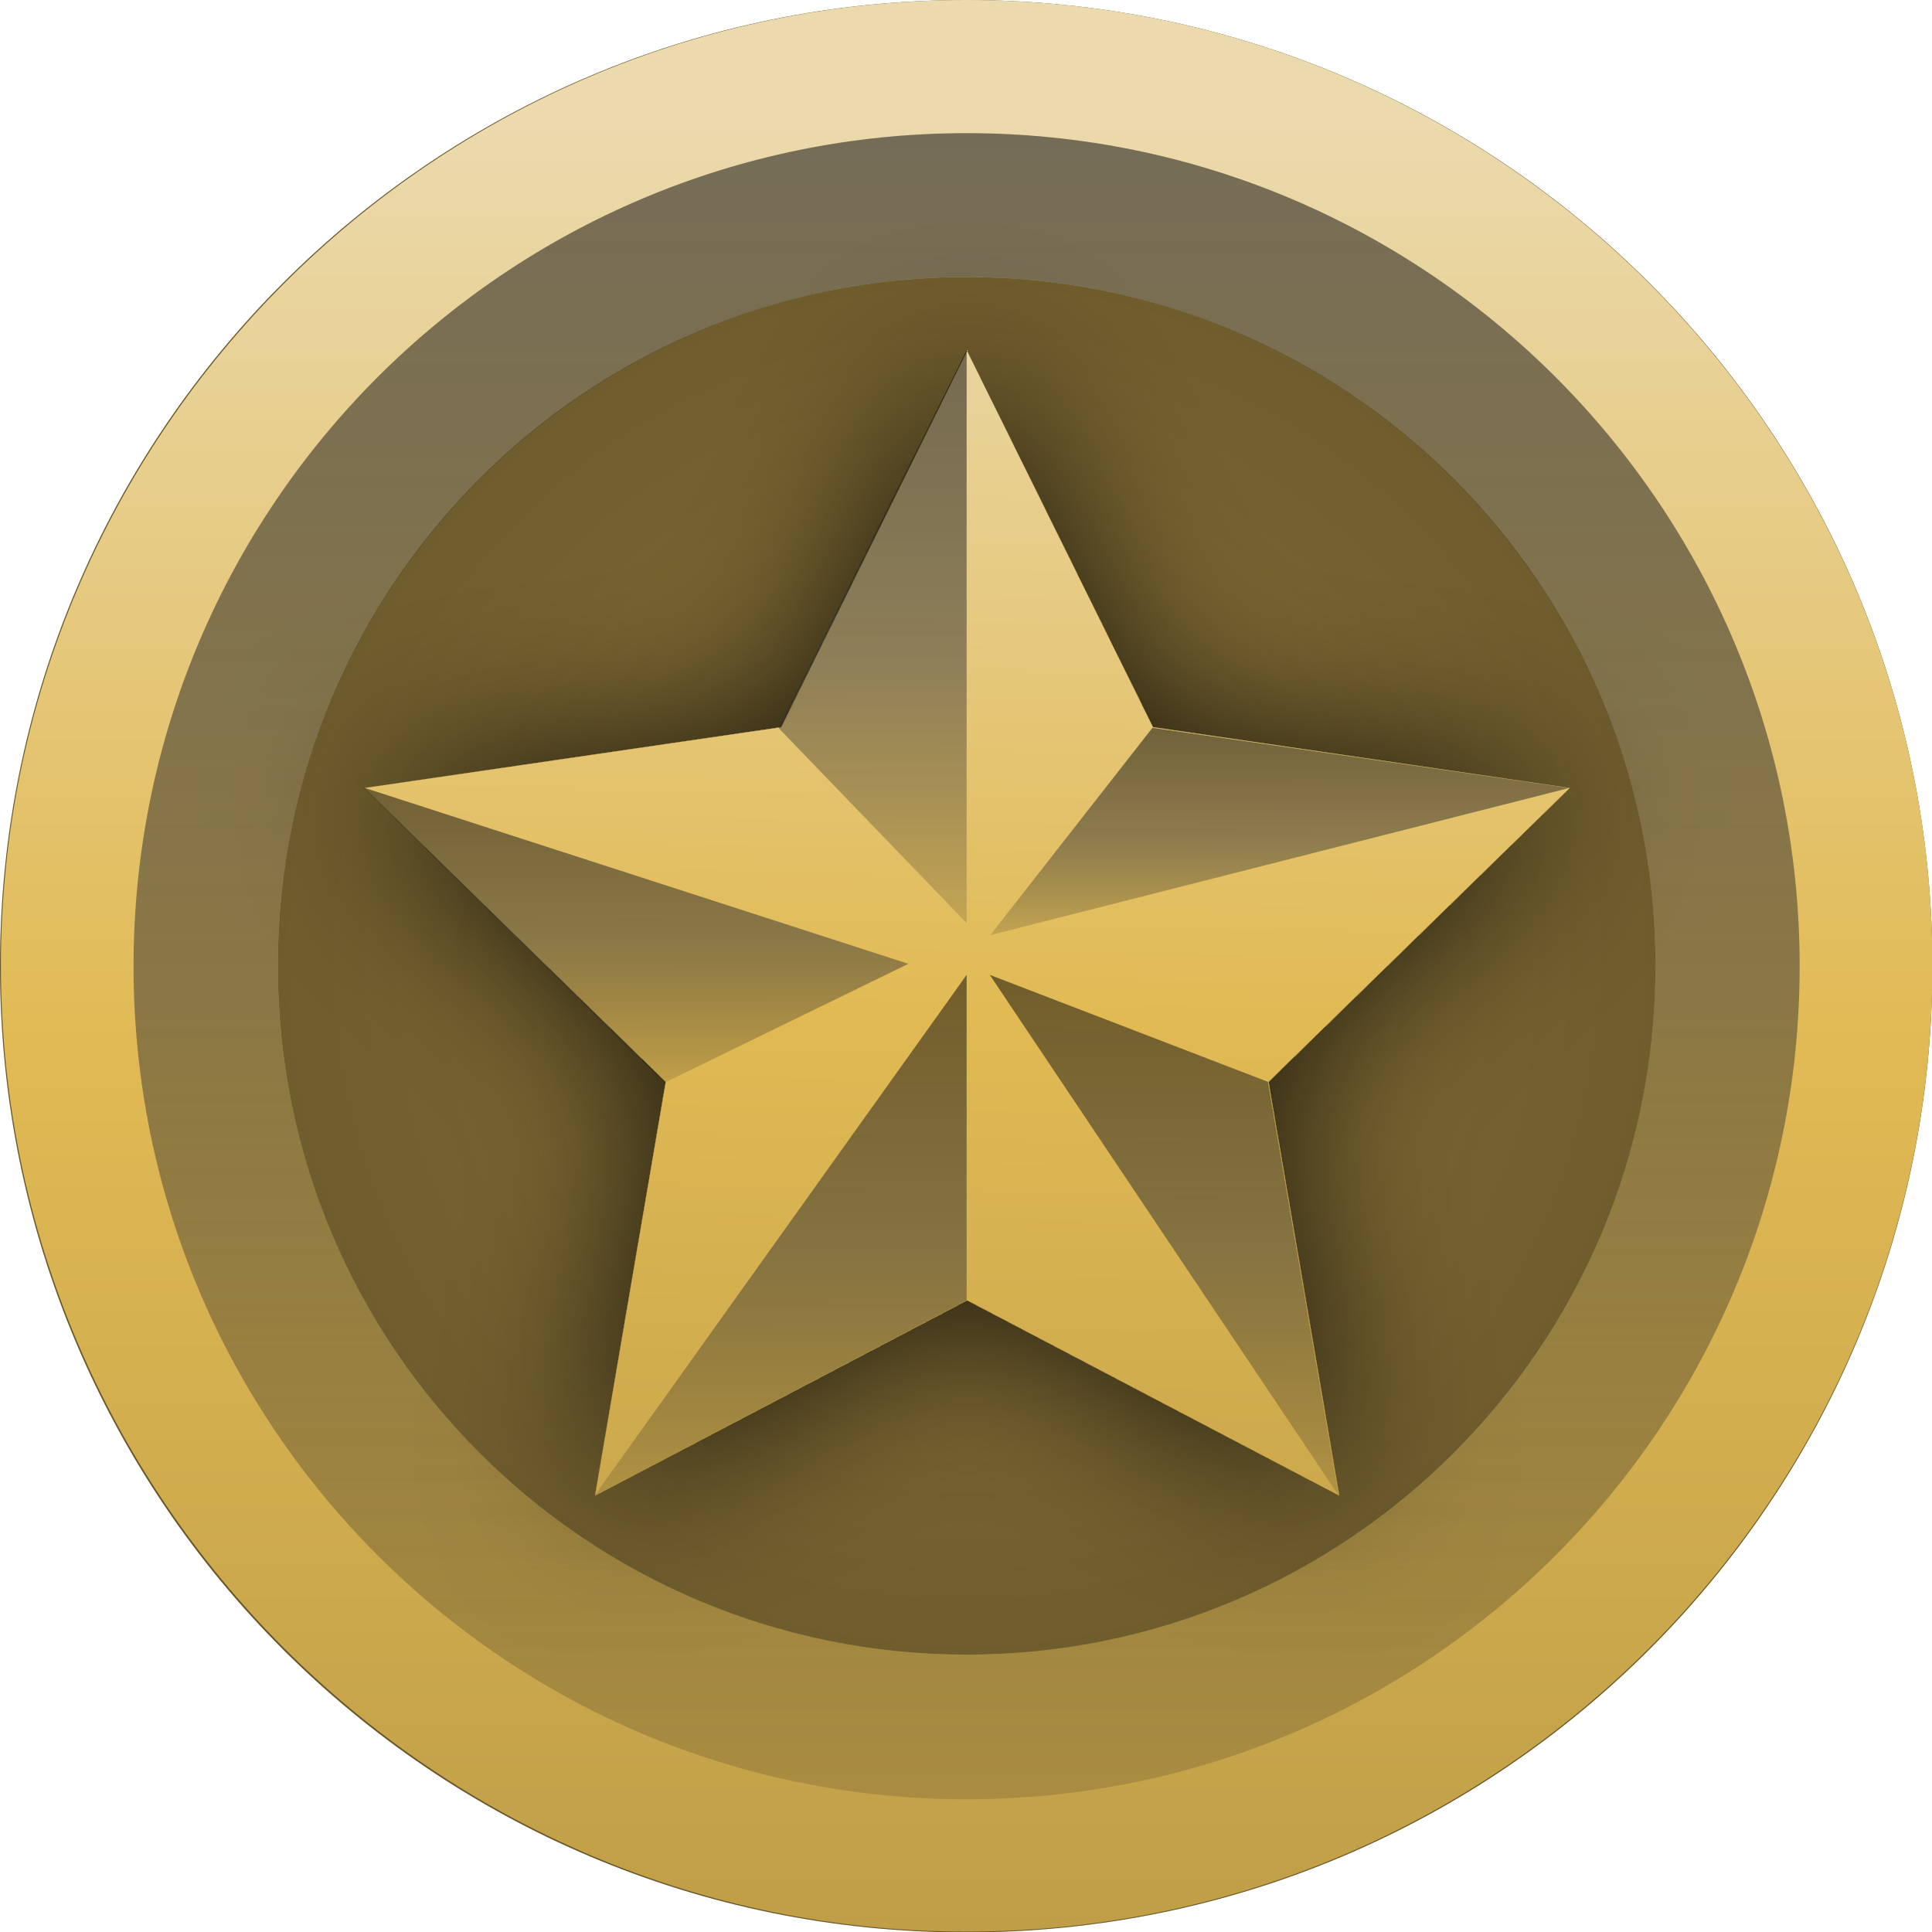
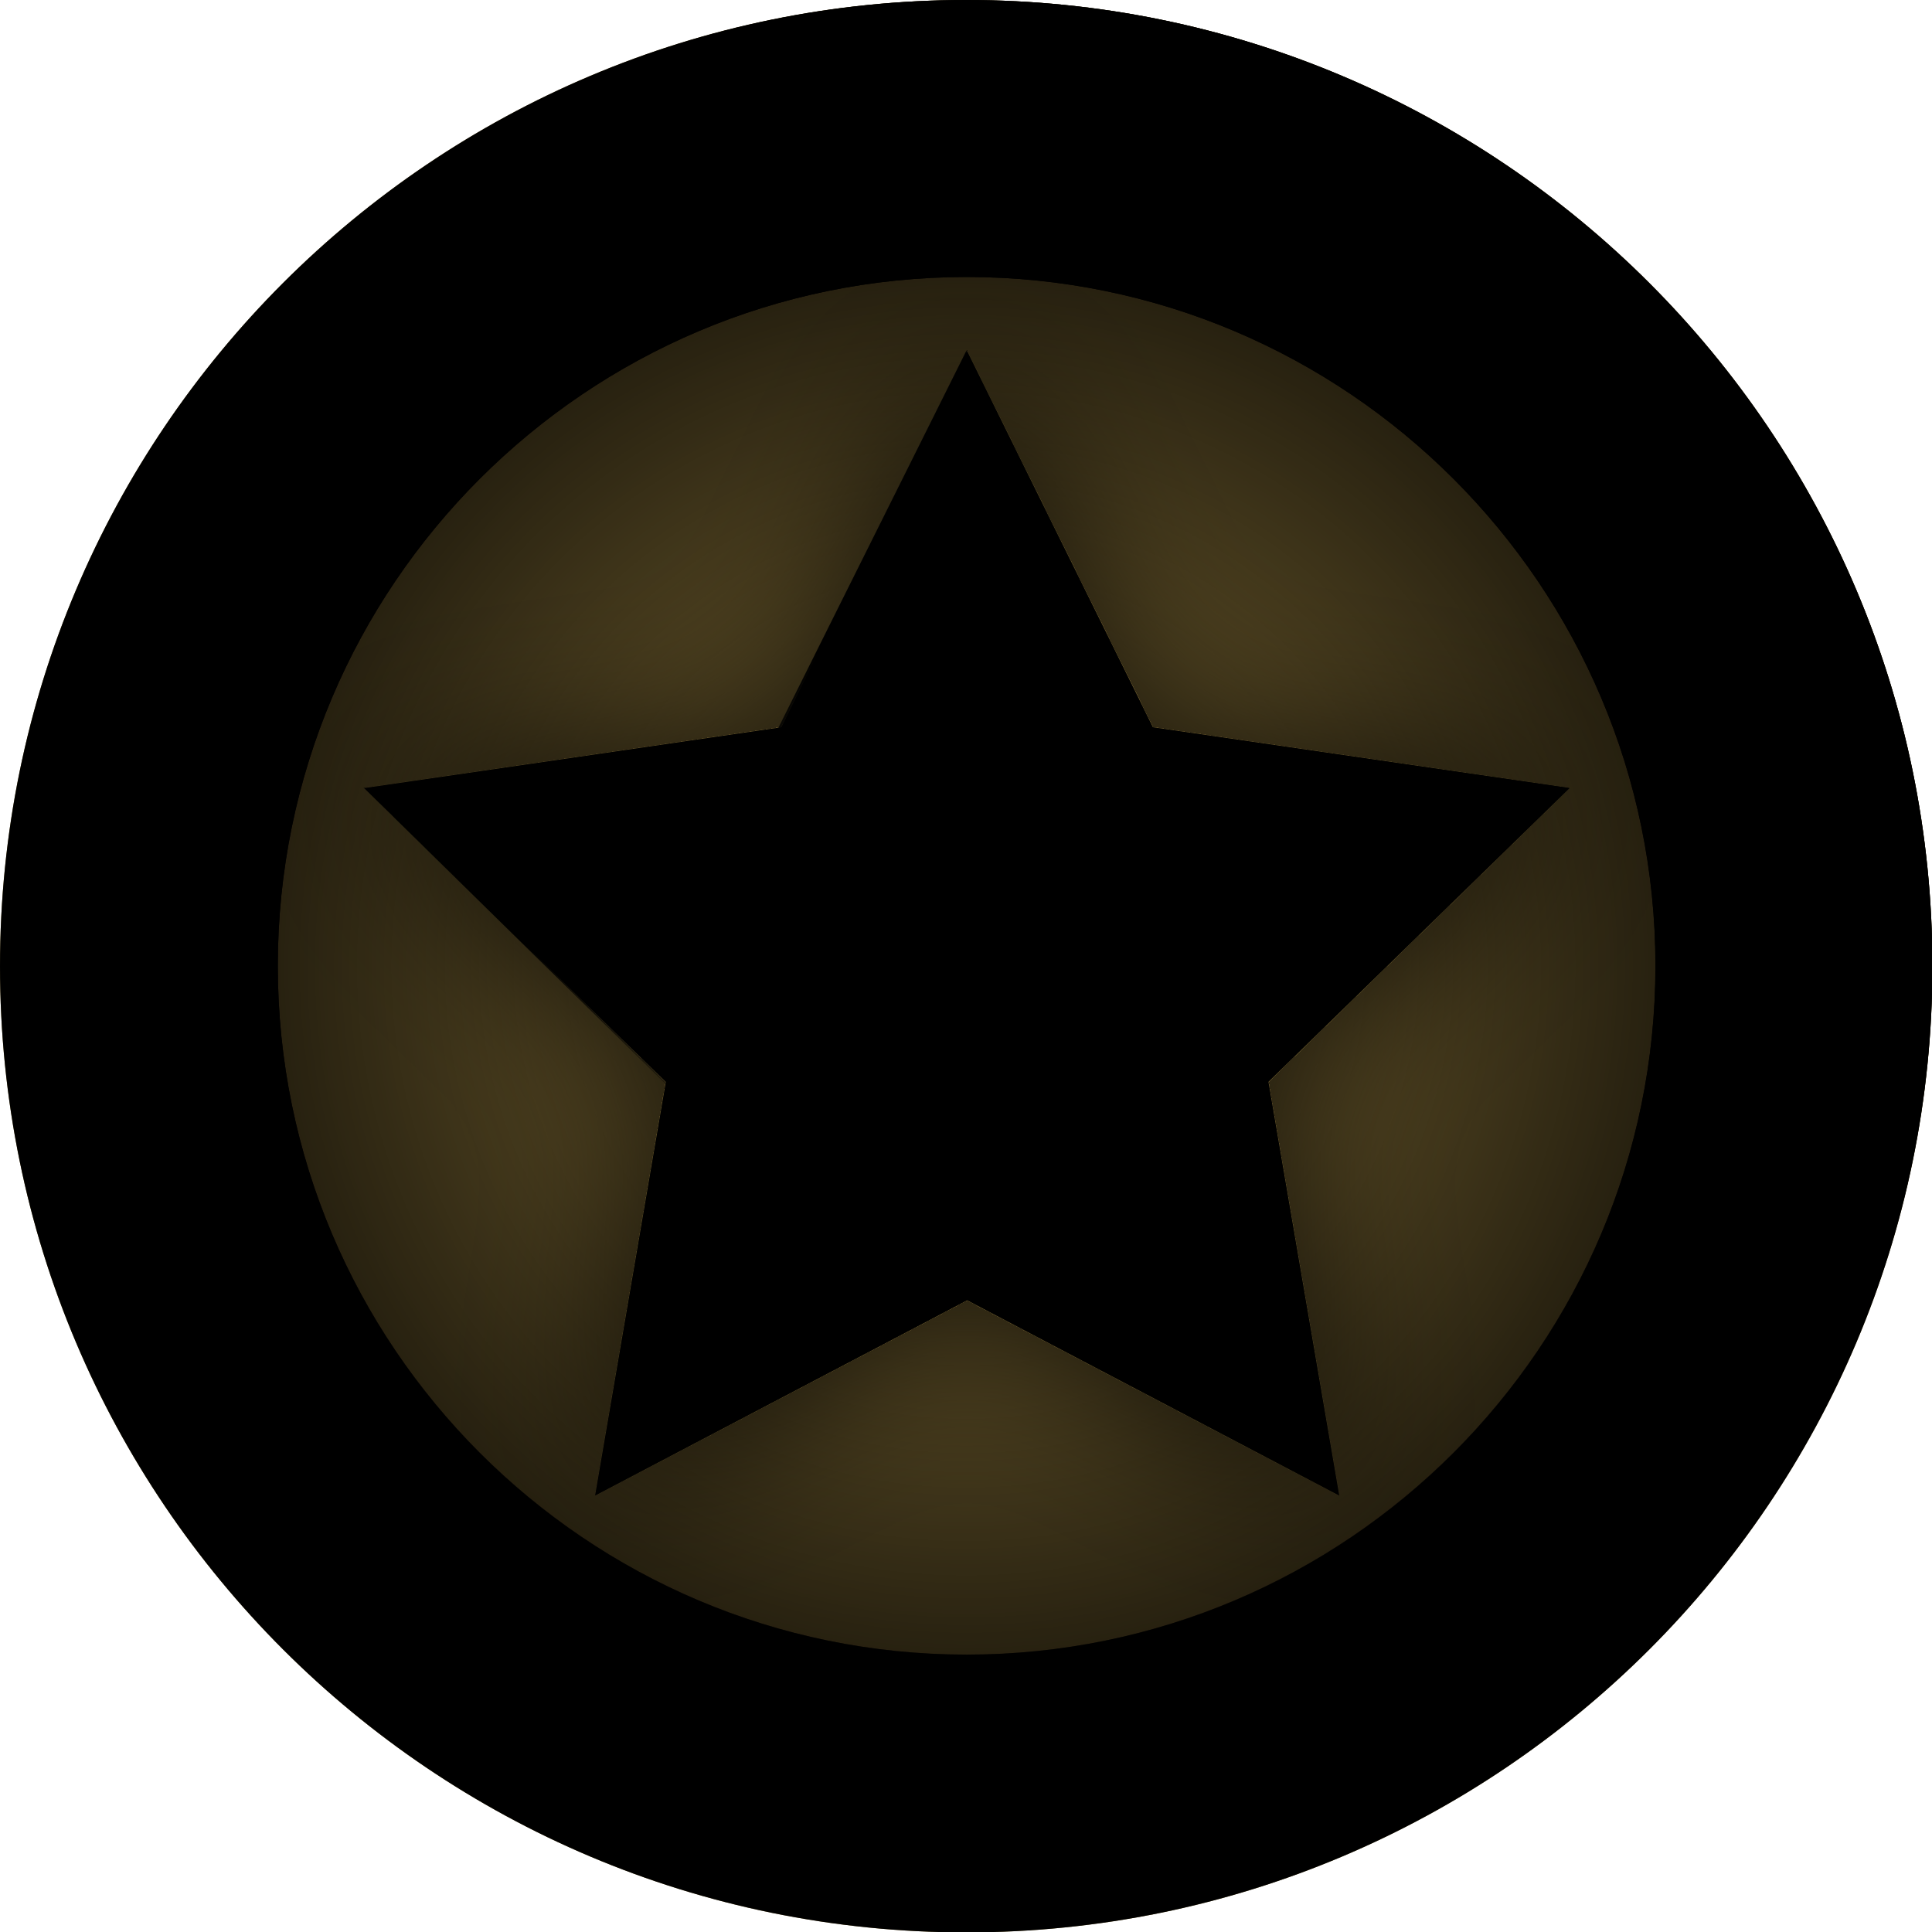
<svg xmlns="http://www.w3.org/2000/svg" width="24" height="24" viewBox="0 0 24 24" fill="none">
  <g id="Icon">
    <g id="Vector">
      <path d="M12.003 24.005C18.631 24.005 24.005 18.631 24.005 12.003C24.005 5.374 18.631 0 12.003 0C5.374 0 0 5.374 0 12.003C0 18.631 5.374 24.005 12.003 24.005Z" fill="#877137" />
-       <path d="M12.003 24.005C18.631 24.005 24.005 18.631 24.005 12.003C24.005 5.374 18.631 0 12.003 0C5.374 0 0 5.374 0 12.003C0 18.631 5.374 24.005 12.003 24.005Z" fill="url(#paint0_radial_8215_36614)" fill-opacity="0.25" />
+       <path d="M12.003 24.005C18.631 24.005 24.005 18.631 24.005 12.003C24.005 5.374 18.631 0 12.003 0C5.374 0 0 5.374 0 12.003C0 18.631 5.374 24.005 12.003 24.005Z" fill="url(#paint0_radial_8215_36614)" fillOpacity="0.25" />
    </g>
    <path id="Vector_2" d="M12.008 0C5.397 0 0.011 5.386 0.011 11.997C0.011 18.608 5.397 23.995 12.008 23.995C18.619 23.995 24.005 18.608 24.005 11.997C24.005 5.386 18.624 0 12.008 0ZM12.008 3.441C16.732 3.441 20.565 7.274 20.565 11.997C20.565 16.721 16.732 20.554 12.008 20.554C7.284 20.554 3.451 16.721 3.451 11.997C3.451 7.274 7.279 3.441 12.008 3.441Z" fill="url(#paint1_linear_8215_36614)" />
-     <path id="Vector_3" d="M12.008 3.441C16.726 3.441 20.564 7.279 20.564 11.998C20.564 16.716 16.726 20.554 12.008 20.554C7.289 20.554 3.451 16.716 3.451 11.998C3.451 7.279 7.289 3.441 12.008 3.441ZM12.008 1.654C6.293 1.654 1.659 6.288 1.659 12.003C1.659 17.718 6.293 22.351 12.008 22.351C17.723 22.351 22.356 17.718 22.356 12.003C22.356 6.288 17.723 1.654 12.008 1.654Z" fill="url(#paint2_linear_8215_36614)" fill-opacity="0.5" />
+     <path id="Vector_3" d="M12.008 3.441C16.726 3.441 20.564 7.279 20.564 11.998C20.564 16.716 16.726 20.554 12.008 20.554C7.289 20.554 3.451 16.716 3.451 11.998C3.451 7.279 7.289 3.441 12.008 3.441ZM12.008 1.654C6.293 1.654 1.659 6.288 1.659 12.003C1.659 17.718 6.293 22.351 12.008 22.351C17.723 22.351 22.356 17.718 22.356 12.003C22.356 6.288 17.723 1.654 12.008 1.654Z" fill="url(#paint2_linear_8215_36614)" fillOpacity="0.5" />
    <g id="Vector_4" filter="url(#filter0_d_8215_36614)">
      <path d="M12.008 4.35L14.322 9.034L19.5 9.789L15.757 13.439L16.637 18.579L12.014 16.152L7.392 18.579L8.271 13.439L4.528 9.789L9.706 9.034L12.02 4.35H12.008Z" fill="url(#paint3_linear_8215_36614)" />
    </g>
-     <path id="Vector_5" d="M12.008 4.35V11.467L9.669 9.041L12.008 4.35Z" fill="url(#paint4_linear_8215_36614)" fill-opacity="0.5" />
-     <path id="Vector_6" d="M4.516 9.783L11.284 11.973L8.252 13.451L4.516 9.783Z" fill="url(#paint5_linear_8215_36614)" fill-opacity="0.5" />
-     <path id="Vector_7" d="M12.008 16.153V12.11L7.386 18.579L12.008 16.153Z" fill="url(#paint6_linear_8215_36614)" fill-opacity="0.5" />
-     <path id="Vector_8" d="M16.63 18.579L12.295 12.11L15.751 13.439L16.63 18.579Z" fill="url(#paint7_linear_8215_36614)" fill-opacity="0.5" />
-     <path id="Vector_9" d="M19.487 9.79L12.301 11.617L14.316 9.041L19.493 9.79H19.487Z" fill="url(#paint8_linear_8215_36614)" fill-opacity="0.5" />
+     <path id="Vector_5" d="M12.008 4.35V11.467L9.669 9.041L12.008 4.35Z" fill="url(#paint4_linear_8215_36614)" fillOpacity="0.5" />
+     <path id="Vector_6" d="M4.516 9.783L11.284 11.973L8.252 13.451L4.516 9.783Z" fill="url(#paint5_linear_8215_36614)" fillOpacity="0.5" />
+     <path id="Vector_7" d="M12.008 16.153V12.11L7.386 18.579L12.008 16.153Z" fill="url(#paint6_linear_8215_36614)" fillOpacity="0.5" />
+     <path id="Vector_8" d="M16.63 18.579L12.295 12.11L15.751 13.439L16.63 18.579Z" fill="url(#paint7_linear_8215_36614)" fillOpacity="0.5" />
+     <path id="Vector_9" d="M19.487 9.79L12.301 11.617L14.316 9.041L19.493 9.79H19.487Z" fill="url(#paint8_linear_8215_36614)" fillOpacity="0.5" />
  </g>
  <defs>
    <filter id="filter0_d_8215_36614" x="2.528" y="2.35" width="18.972" height="18.23" filterUnits="userSpaceOnUse" color-interpolation-filters="sRGB">
      <feFlood flood-opacity="0" result="BackgroundImageFix" />
      <feColorMatrix in="SourceAlpha" type="matrix" values="0 0 0 0 0 0 0 0 0 0 0 0 0 0 0 0 0 0 127 0" result="hardAlpha" />
      <feOffset />
      <feGaussianBlur stdDeviation="1" />
      <feComposite in2="hardAlpha" operator="out" />
      <feColorMatrix type="matrix" values="0 0 0 0 0 0 0 0 0 0 0 0 0 0 0 0 0 0 0.75 0" />
      <feBlend mode="normal" in2="BackgroundImageFix" result="effect1_dropShadow_8215_36614" />
      <feBlend mode="normal" in="SourceGraphic" in2="effect1_dropShadow_8215_36614" result="shape" />
    </filter>
    <radialGradient id="paint0_radial_8215_36614" cx="0" cy="0" r="1" gradientUnits="userSpaceOnUse" gradientTransform="translate(12.0027 12.0027) rotate(90) scale(12.0027)">
      <stop stop-opacity="0" />
      <stop offset="1" />
    </radialGradient>
    <linearGradient id="paint1_linear_8215_36614" x1="12.008" y1="0" x2="12.008" y2="23.989" gradientUnits="userSpaceOnUse">
-       <stop offset="0.06" stop-color="#EBDAAE" />
-       <stop offset="0.54" stop-color="#E1BA54" />
-       <stop offset="1" stop-color="#BF9E47" />
+       <stop offset="0.06" stopColor="#EBDAAE" />
+       <stop offset="0.54" stopColor="#E1BA54" />
+       <stop offset="1" stopColor="#BF9E47" />
    </linearGradient>
    <linearGradient id="paint2_linear_8215_36614" x1="12.008" y1="1.649" x2="12.008" y2="22.346" gradientUnits="userSpaceOnUse">
      <stop />
-       <stop offset="0.53" stop-color="#343434" />
-       <stop offset="1" stop-color="#111111" stop-opacity="0.3" />
+       <stop offset="0.53" stopColor="#343434" />
+       <stop offset="1" stopColor="#111111" stop-opacity="0.3" />
    </linearGradient>
    <linearGradient id="paint3_linear_8215_36614" x1="11.515" y1="1.24" x2="11.094" y2="22.111" gradientUnits="userSpaceOnUse">
-       <stop offset="0.061" stop-color="#EBDAAE" />
-       <stop offset="0.543" stop-color="#E1BA54" />
-       <stop offset="1" stop-color="#BF9E47" />
+       <stop offset="0.061" stopColor="#EBDAAE" />
+       <stop offset="0.543" stopColor="#E1BA54" />
+       <stop offset="1" stopColor="#BF9E47" />
    </linearGradient>
    <linearGradient id="paint4_linear_8215_36614" x1="10.842" y1="4.35" x2="10.842" y2="11.393" gradientUnits="userSpaceOnUse">
      <stop />
-       <stop offset="0.53" stop-color="#343434" />
-       <stop offset="1" stop-color="#111111" stop-opacity="0.3" />
+       <stop offset="0.53" stopColor="#343434" />
+       <stop offset="1" stopColor="#111111" stop-opacity="0.3" />
    </linearGradient>
    <linearGradient id="paint5_linear_8215_36614" x1="7.897" y1="9.777" x2="7.897" y2="13.401" gradientUnits="userSpaceOnUse">
      <stop />
-       <stop offset="0.53" stop-color="#343434" />
-       <stop offset="1" stop-color="#111111" stop-opacity="0.3" />
+       <stop offset="0.53" stopColor="#343434" />
+       <stop offset="1" stopColor="#111111" stop-opacity="0.3" />
    </linearGradient>
    <linearGradient id="paint6_linear_8215_36614" x1="9.7" y1="12.11" x2="9.7" y2="18.511" gradientUnits="userSpaceOnUse">
      <stop />
-       <stop offset="0.53" stop-color="#343434" />
-       <stop offset="1" stop-color="#111111" stop-opacity="0.3" />
+       <stop offset="0.53" stopColor="#343434" />
+       <stop offset="1" stopColor="#111111" stop-opacity="0.3" />
    </linearGradient>
    <linearGradient id="paint7_linear_8215_36614" x1="14.466" y1="12.11" x2="14.466" y2="18.511" gradientUnits="userSpaceOnUse">
      <stop />
-       <stop offset="0.53" stop-color="#343434" />
-       <stop offset="1" stop-color="#111111" stop-opacity="0.3" />
+       <stop offset="0.53" stopColor="#343434" />
+       <stop offset="1" stopColor="#111111" stop-opacity="0.3" />
    </linearGradient>
    <linearGradient id="paint8_linear_8215_36614" x1="15.894" y1="9.035" x2="15.894" y2="11.586" gradientUnits="userSpaceOnUse">
      <stop />
-       <stop offset="0.53" stop-color="#343434" />
-       <stop offset="1" stop-color="#111111" stop-opacity="0.3" />
+       <stop offset="0.53" stopColor="#343434" />
+       <stop offset="1" stopColor="#111111" stop-opacity="0.3" />
    </linearGradient>
  </defs>
</svg>
